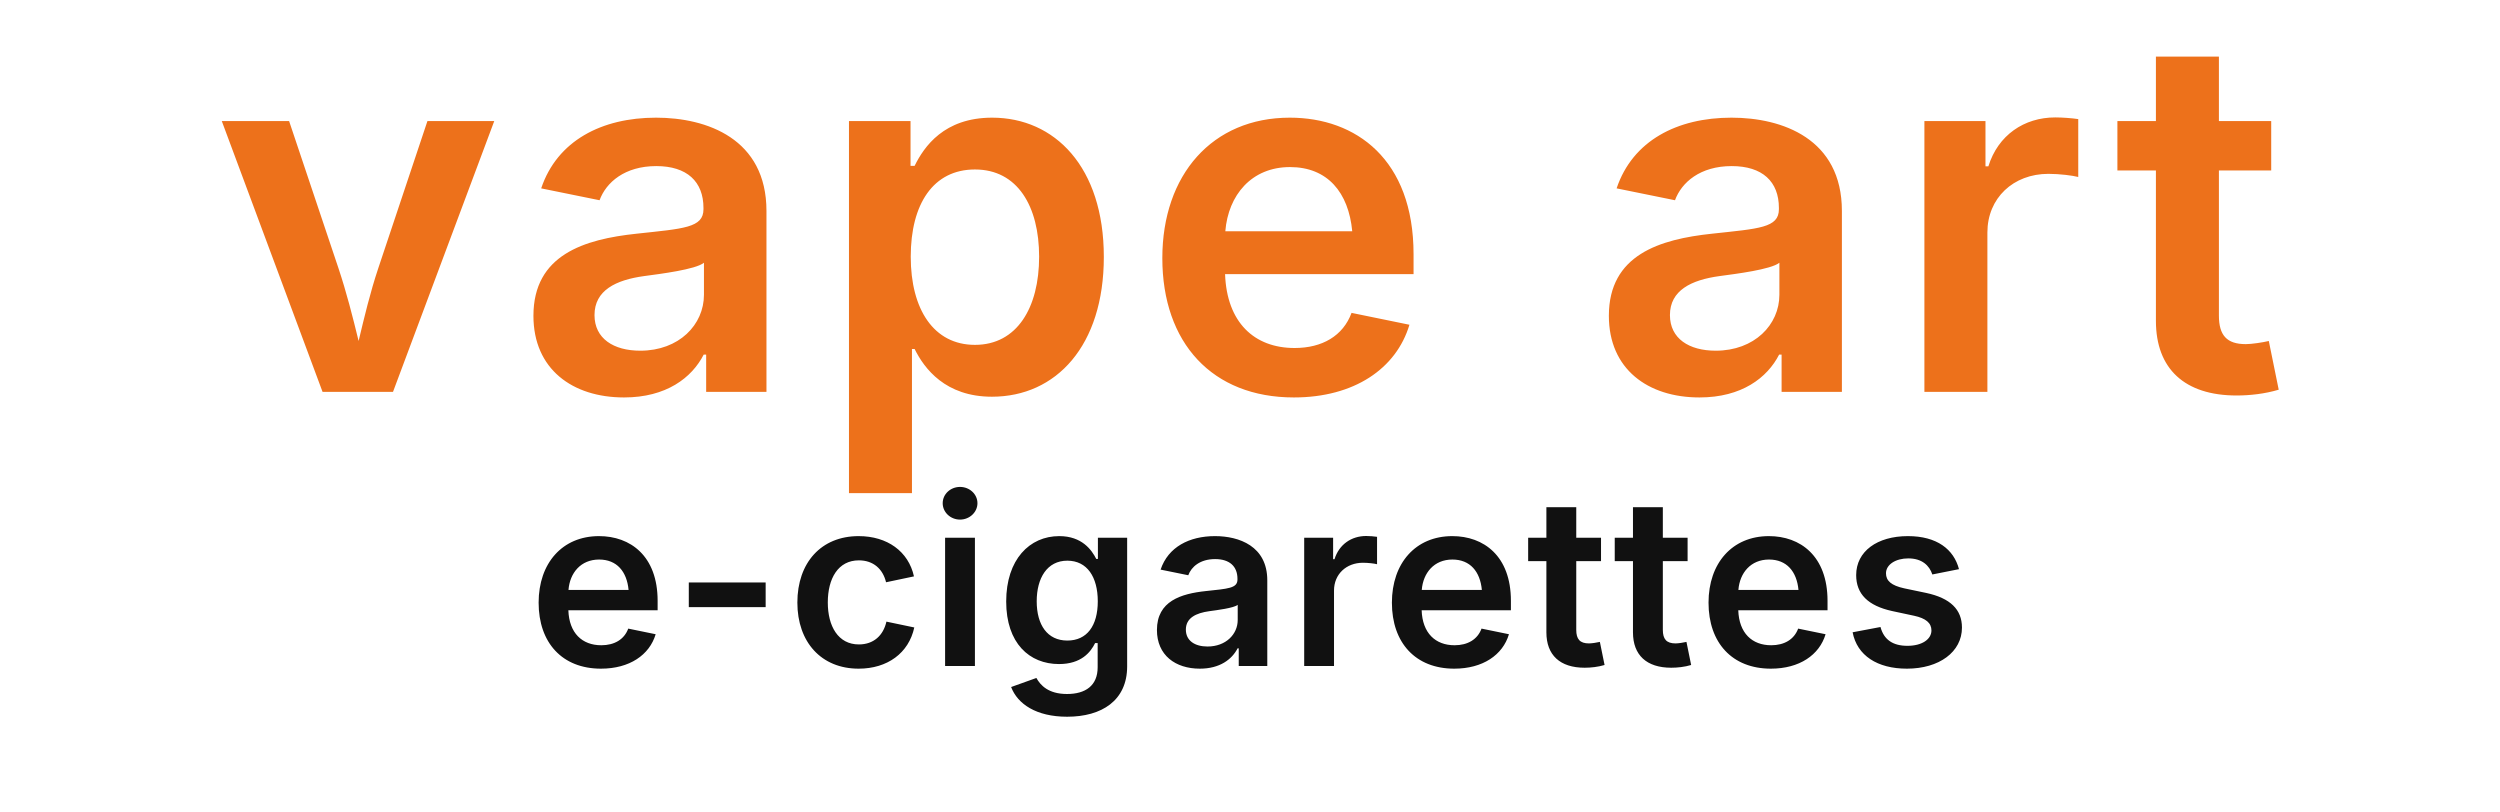
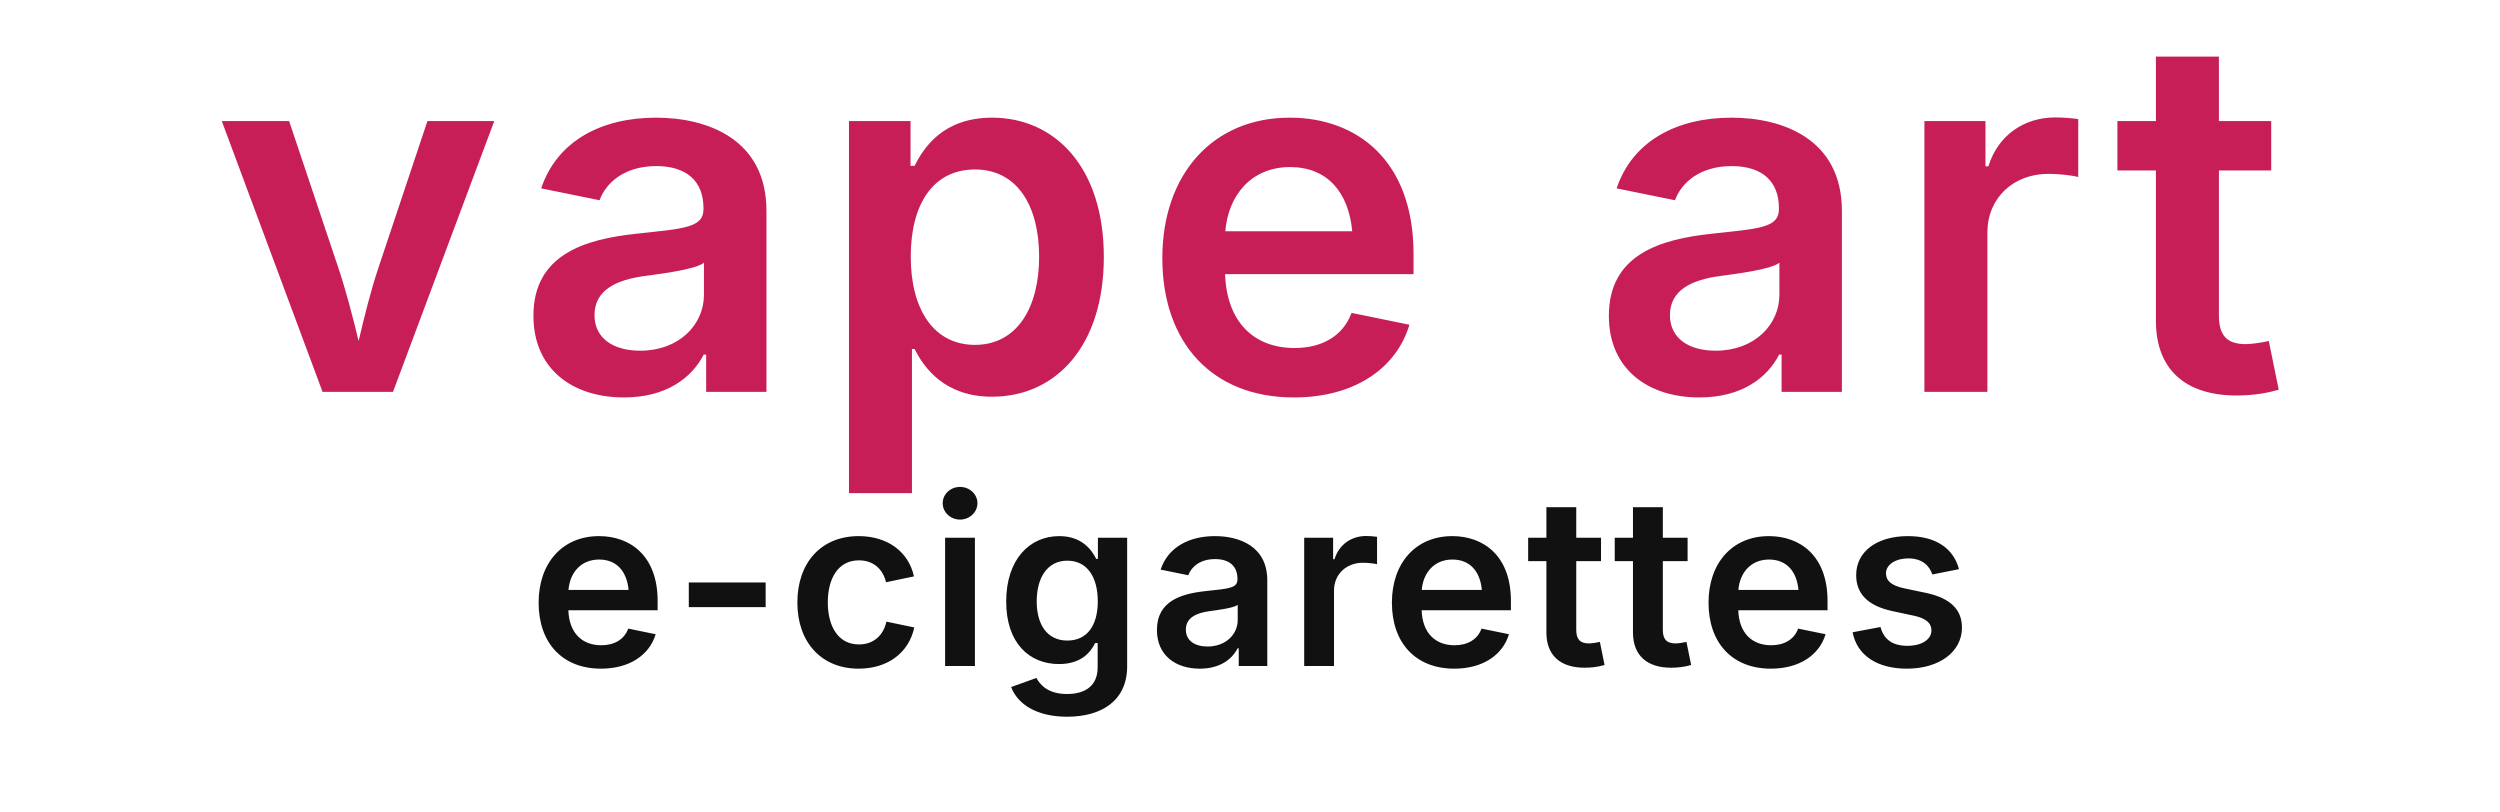
<svg xmlns="http://www.w3.org/2000/svg" width="0.967in" height="0.314in" viewBox="0 0 957.49 310.75">
-   <text x="50%" y="150" text-anchor="middle" font-family="Poppins, Inter, 'Segoe UI', Roboto, Helvetica, Arial, sans-serif" font-size="190" font-weight="600" fill="#ED711B" letter-spacing="6">
+   <text x="50%" y="150" text-anchor="middle" font-family="Poppins, Inter, 'Segoe UI', Roboto, Helvetica, Arial, sans-serif" font-size="190" font-weight="600" fill="#c81e57" letter-spacing="6">
        vape art
    </text>
  <text x="50%" y="255" text-anchor="middle" font-family="Inter, 'Segoe UI', Roboto, Helvetica, Arial, sans-serif" font-size="90" font-weight="600" fill="#111" letter-spacing="2">
        e-cigarettes
    </text>
</svg>
